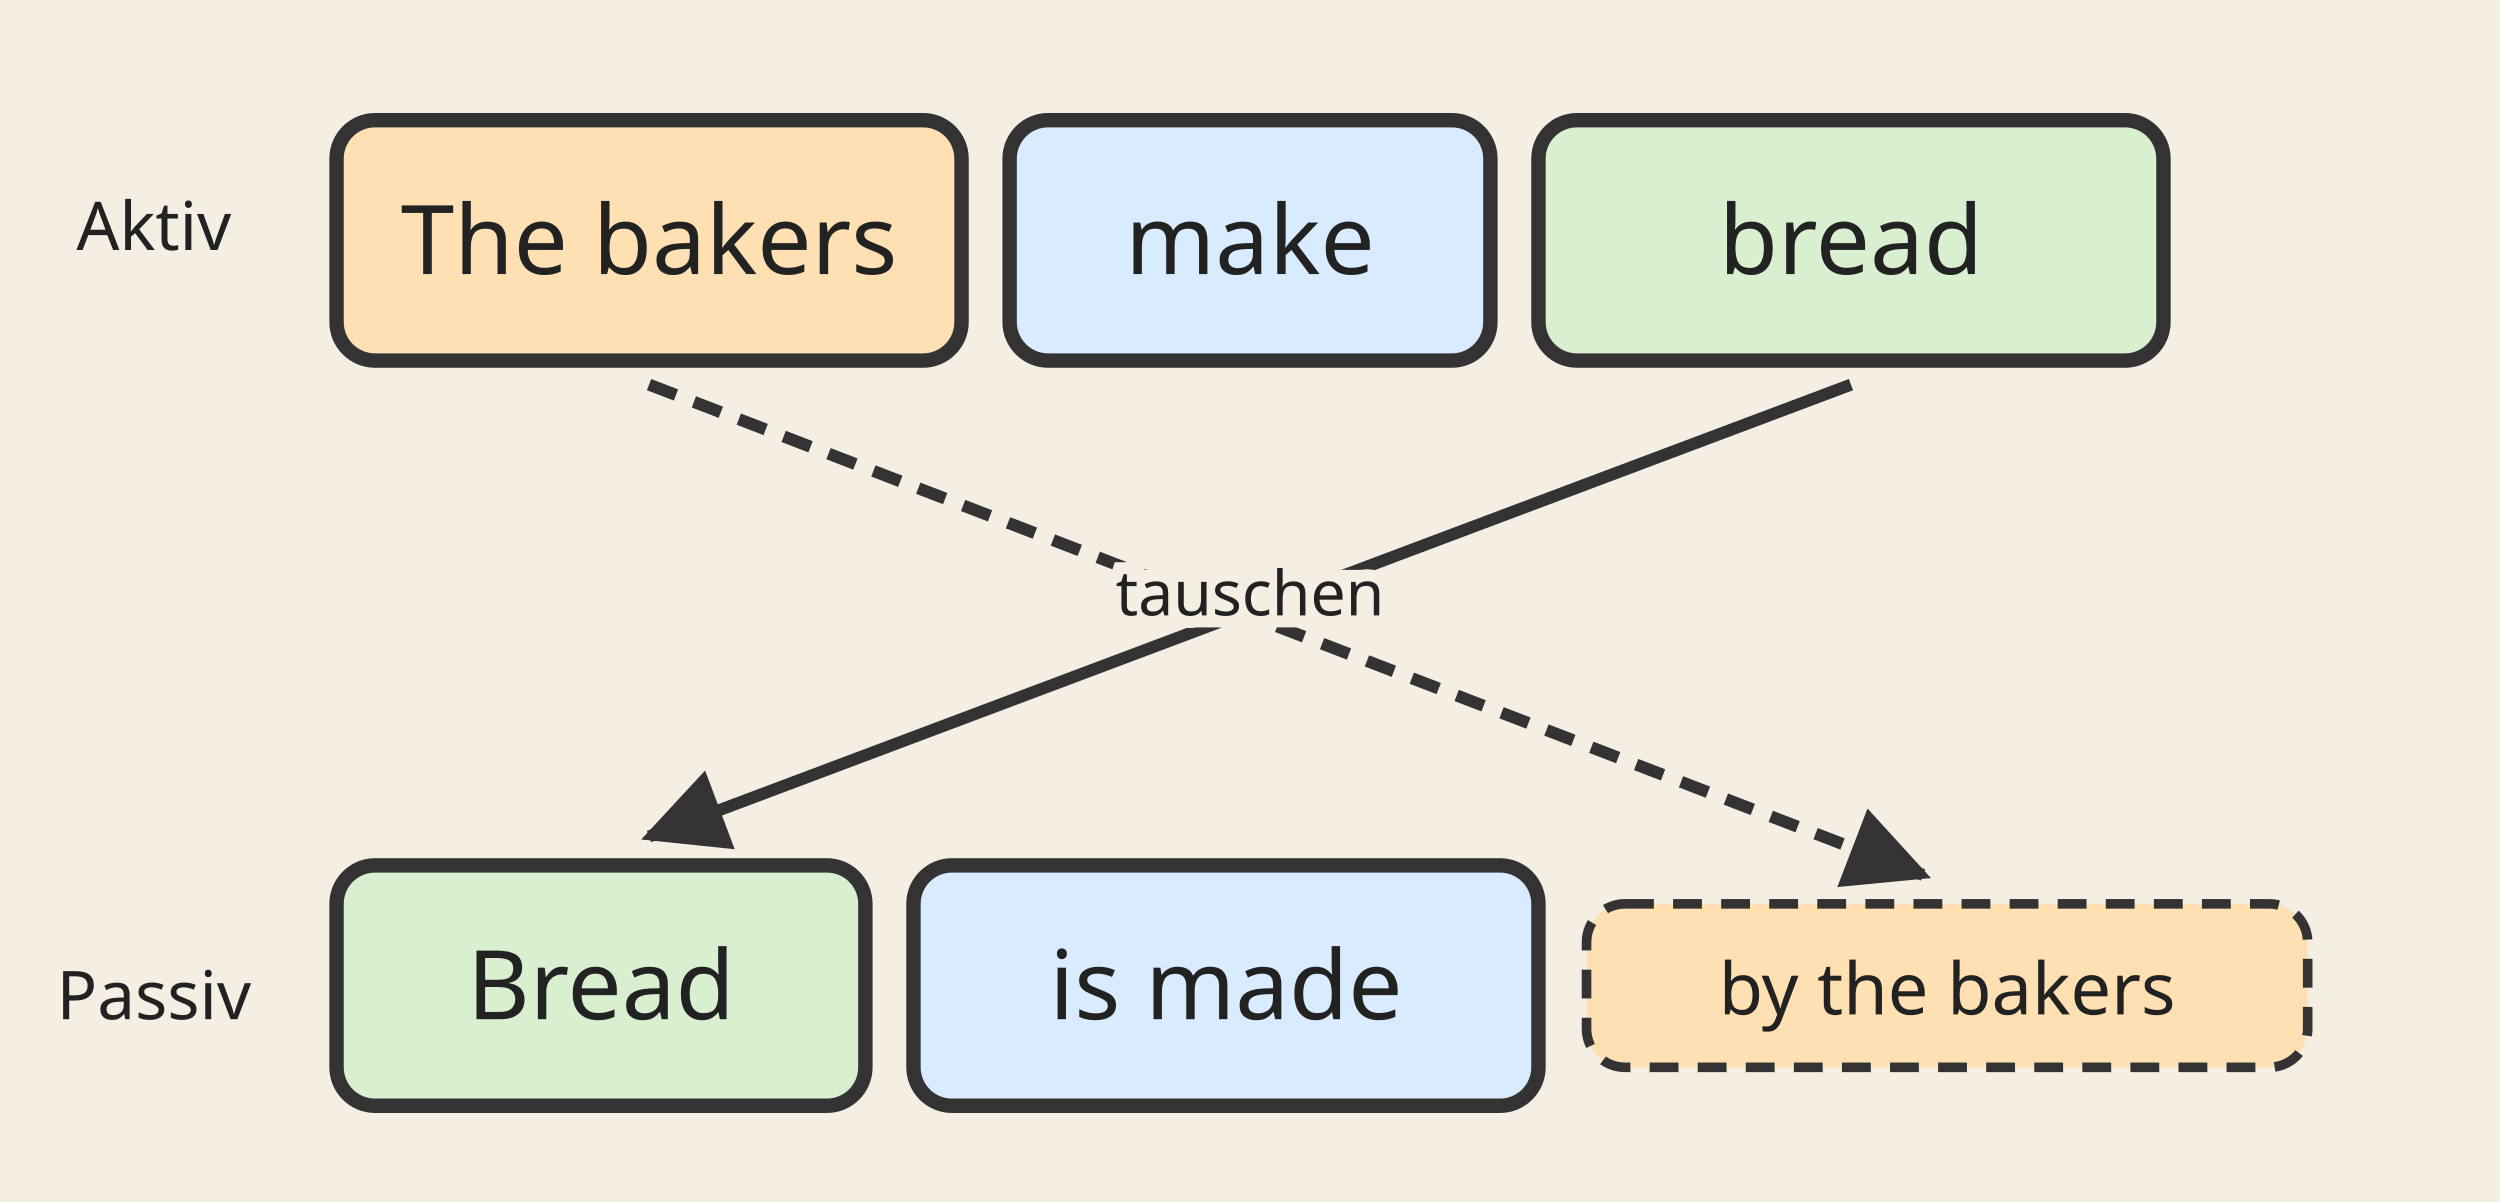
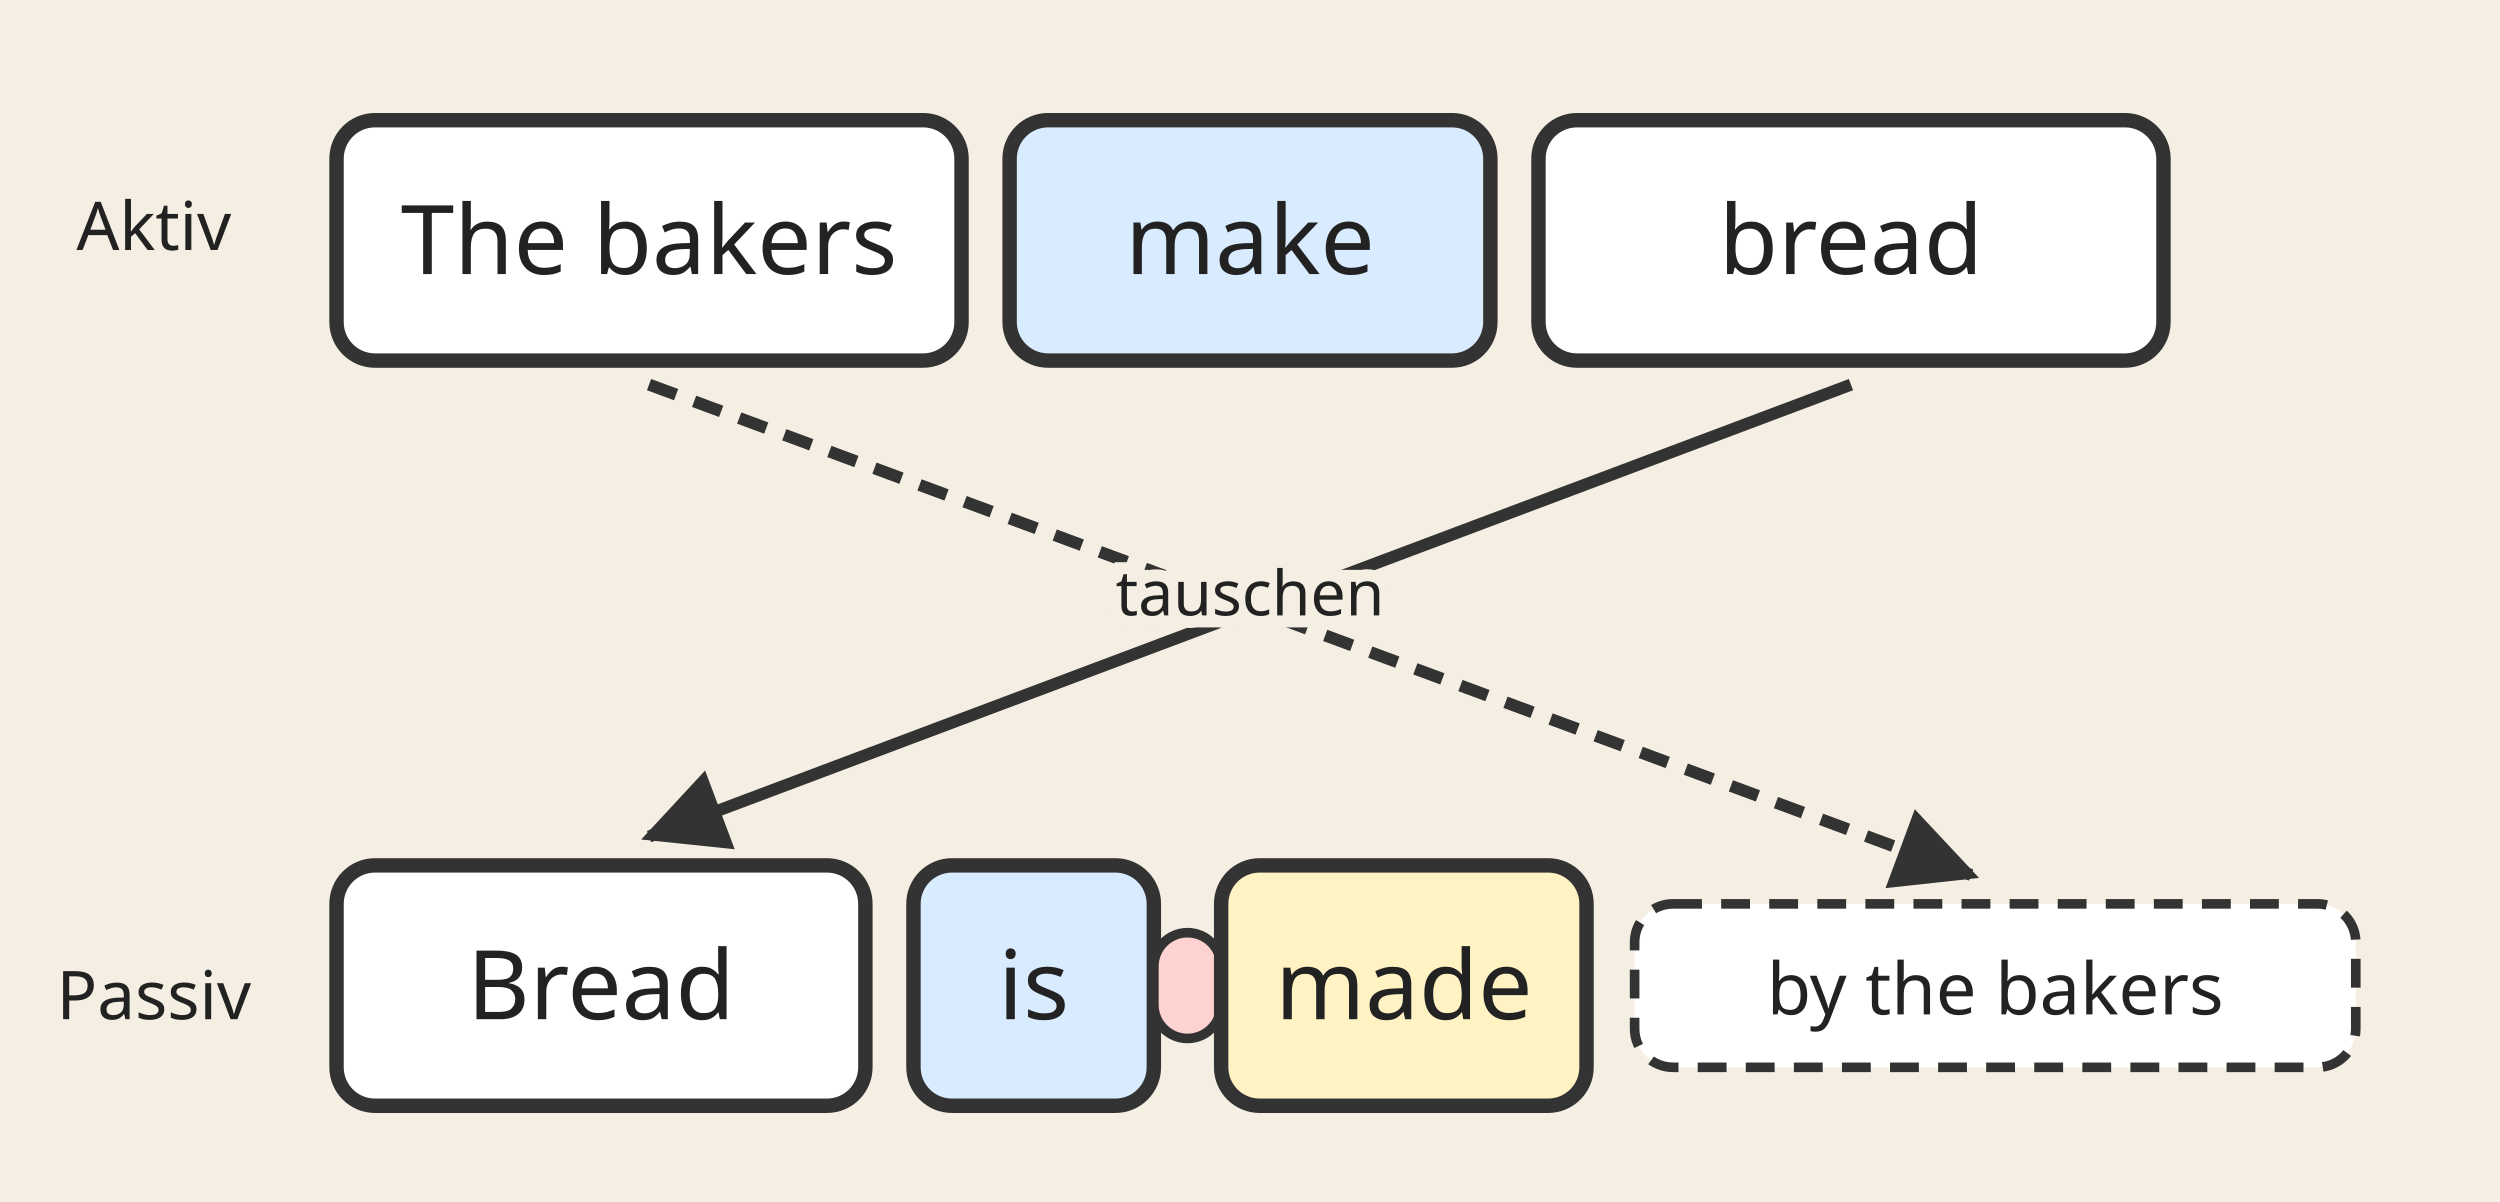
<svg xmlns="http://www.w3.org/2000/svg" viewBox="0 0 520 250" role="img">
  <defs>
    <marker id="a" viewBox="0 0 10 10" refX="9" refY="5" markerWidth="7" markerHeight="7" orient="auto">
      <path d="M0 0L10 5L0 10z" fill="#333" />
    </marker>
  </defs>
  <rect width="520" height="250" fill="#f4efe2" />
  <g font-family="sans-serif" fill="#222" text-anchor="middle">
    <text x="32" y="52" font-size="14">Aktiv</text>
    <text x="32" y="212" font-size="14">Passiv</text>
-     <rect x="70" y="25" width="130" height="50" rx="8" fill="#ffe0b3" stroke="#333" stroke-width="3" />
+     <rect x="70" y="25" width="130" height="50" rx="8" fill="#fff" stroke="#333" stroke-width="3" />
    <text x="135" y="57" font-size="20">The bakers</text>
    <rect x="210" y="25" width="100" height="50" rx="8" fill="#d9ecff" stroke="#333" stroke-width="3" />
    <text x="260" y="57" font-size="20">make</text>
-     <rect x="320" y="25" width="130" height="50" rx="8" fill="#d8f0d0" stroke="#333" stroke-width="3" />
+     <rect x="320" y="25" width="130" height="50" rx="8" fill="#fff" stroke="#333" stroke-width="3" />
    <text x="385" y="57" font-size="20">bread</text>
-     <rect x="70" y="180" width="110" height="50" rx="8" fill="#d8f0d0" stroke="#333" stroke-width="3" />
+     <rect x="70" y="180" width="110" height="50" rx="8" fill="#fff" stroke="#333" stroke-width="3" />
    <text x="125" y="212" font-size="20">Bread</text>
-     <rect x="190" y="180" width="130" height="50" rx="8" fill="#d9ecff" stroke="#333" stroke-width="3" />
-     <text x="255" y="212" font-size="20">is made</text>
-     <rect x="330" y="188" width="150" height="34" rx="8" fill="#ffe0b3" stroke="#333" stroke-width="2" stroke-dasharray="6 4" />
-     <text x="405" y="211" font-size="15">by the bakers</text>
+     <rect x="190" y="180" width="50" height="50" rx="8" fill="#d9ecff" stroke="#333" stroke-width="3" />
+     <text x="215" y="212" font-size="20">is</text>
+     <rect x="240" y="194" width="14" height="22" rx="7" fill="#ffd2d2" stroke="#333" stroke-width="2" />
+     <rect x="254" y="180" width="76" height="50" rx="8" fill="#fff3c4" stroke="#333" stroke-width="3" />
+     <text x="292" y="212" font-size="20">made</text>
+     <rect x="340" y="188" width="150" height="34" rx="8" fill="#fff" stroke="#333" stroke-width="2" stroke-dasharray="6 4" />
+     <text x="415" y="211" font-size="15">by the bakers</text>
  </g>
  <line x1="385" y1="80" x2="135" y2="174" stroke="#333" stroke-width="2.5" marker-end="url(#a)" />
-   <line x1="135" y1="80" x2="400" y2="182" stroke="#333" stroke-width="2.5" stroke-dasharray="6 4" marker-end="url(#a)" />
+   <line x1="135" y1="80" x2="410" y2="182" stroke="#333" stroke-width="2.5" stroke-dasharray="6 4" marker-end="url(#a)" />
  <text x="260" y="128" text-anchor="middle" font-family="sans-serif" font-size="13" fill="#222" stroke="#f4efe2" stroke-width="5" paint-order="stroke">tauschen</text>
</svg>
